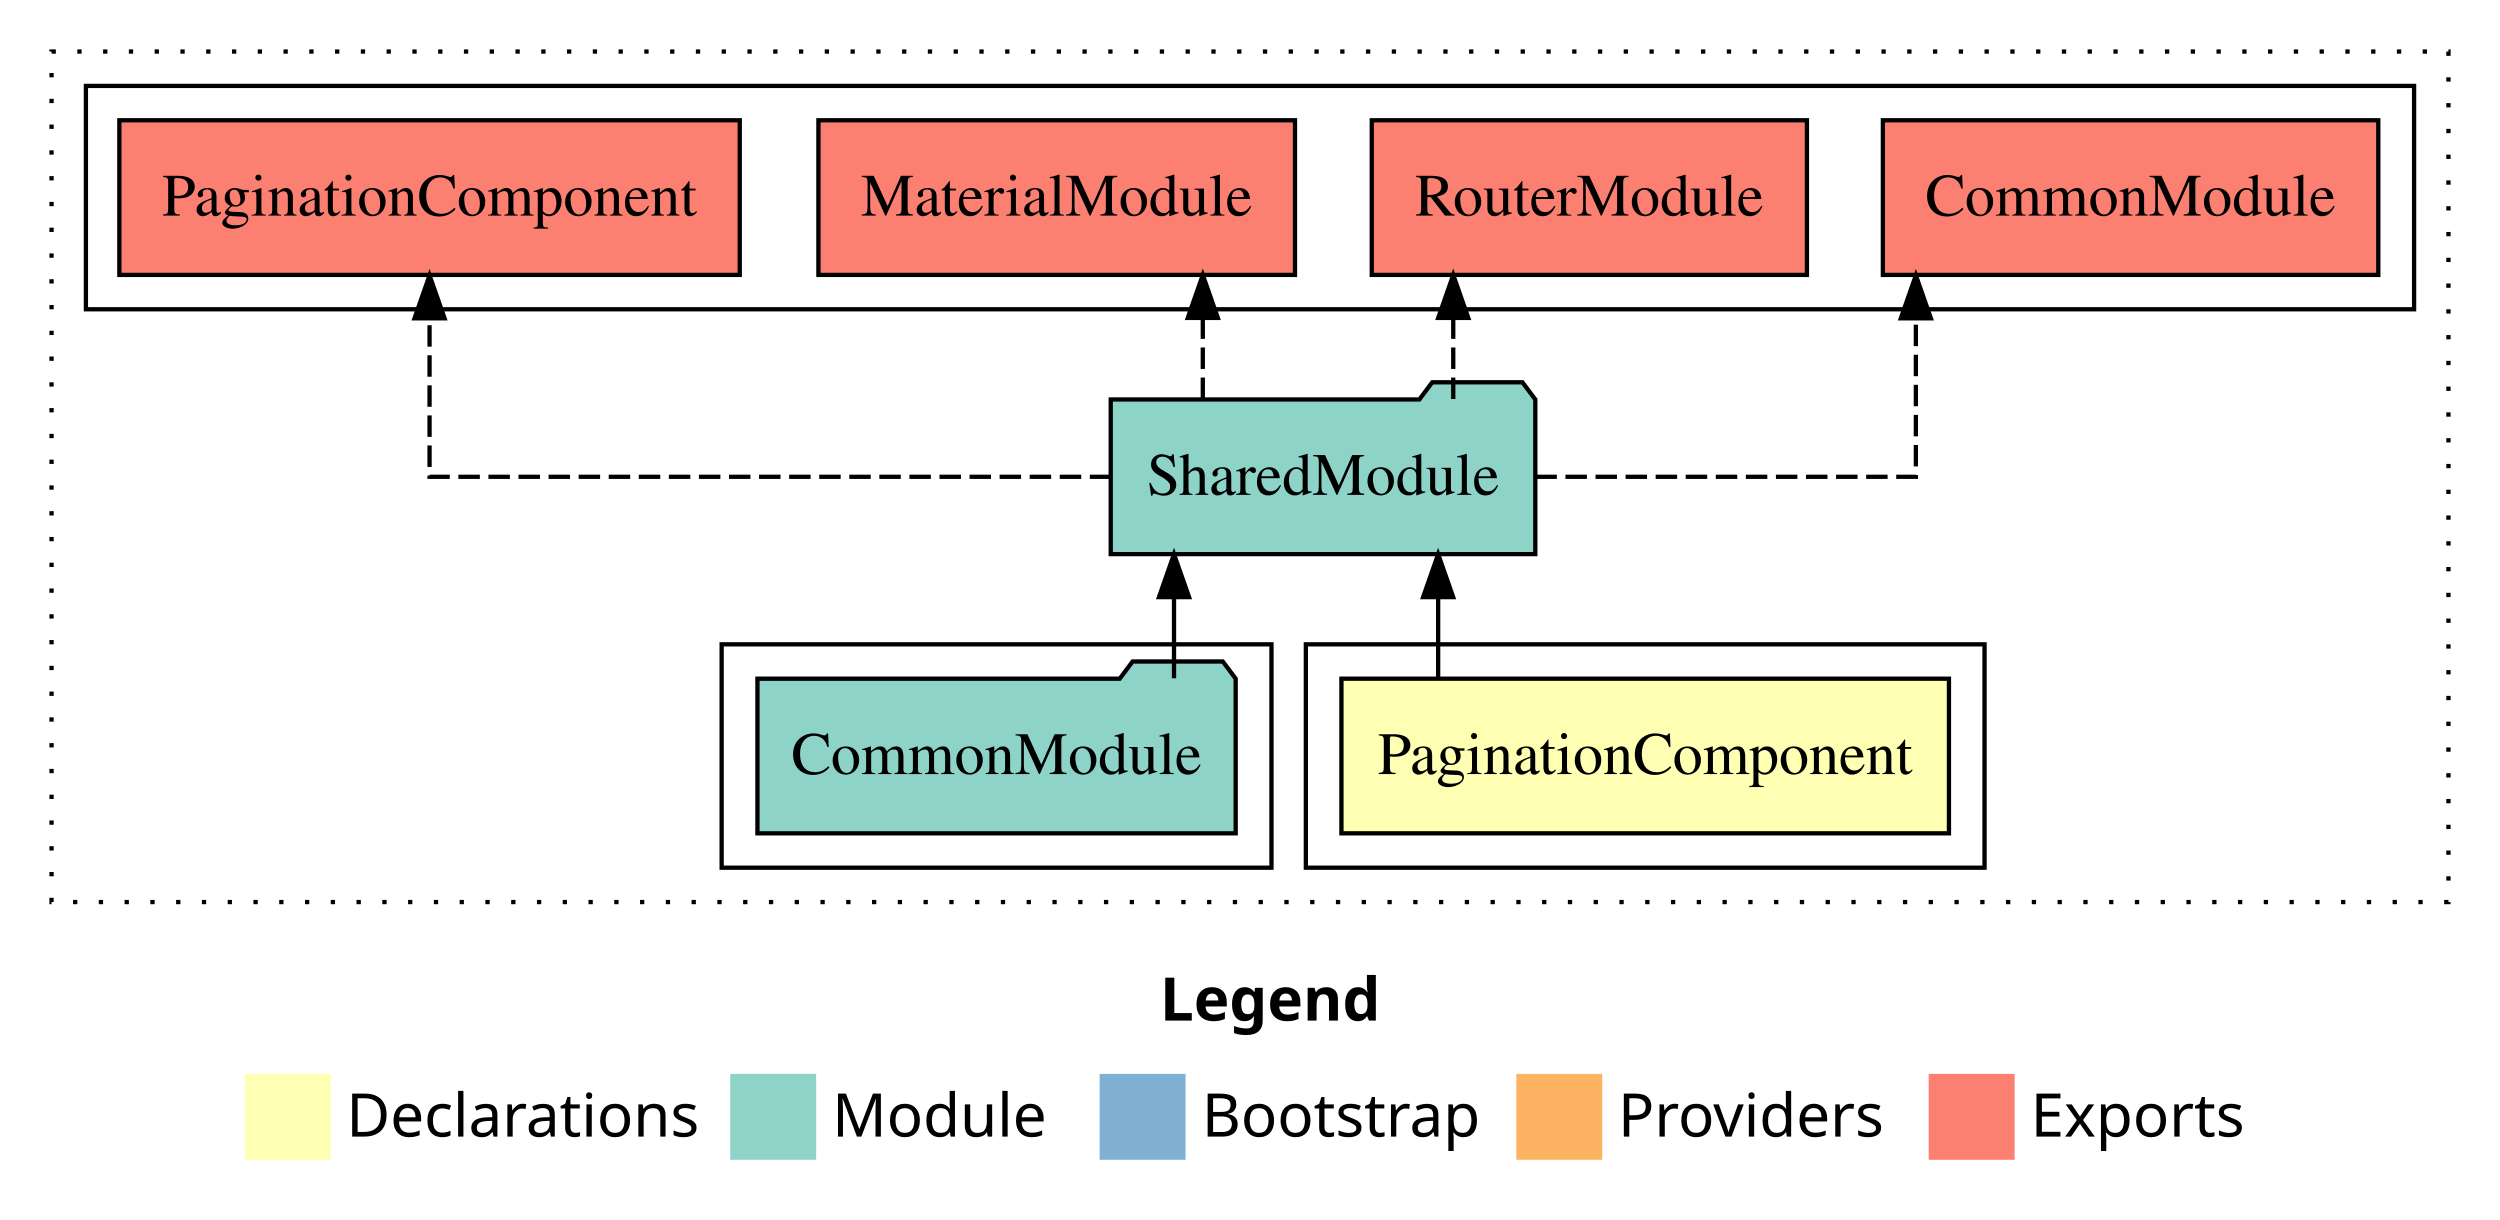
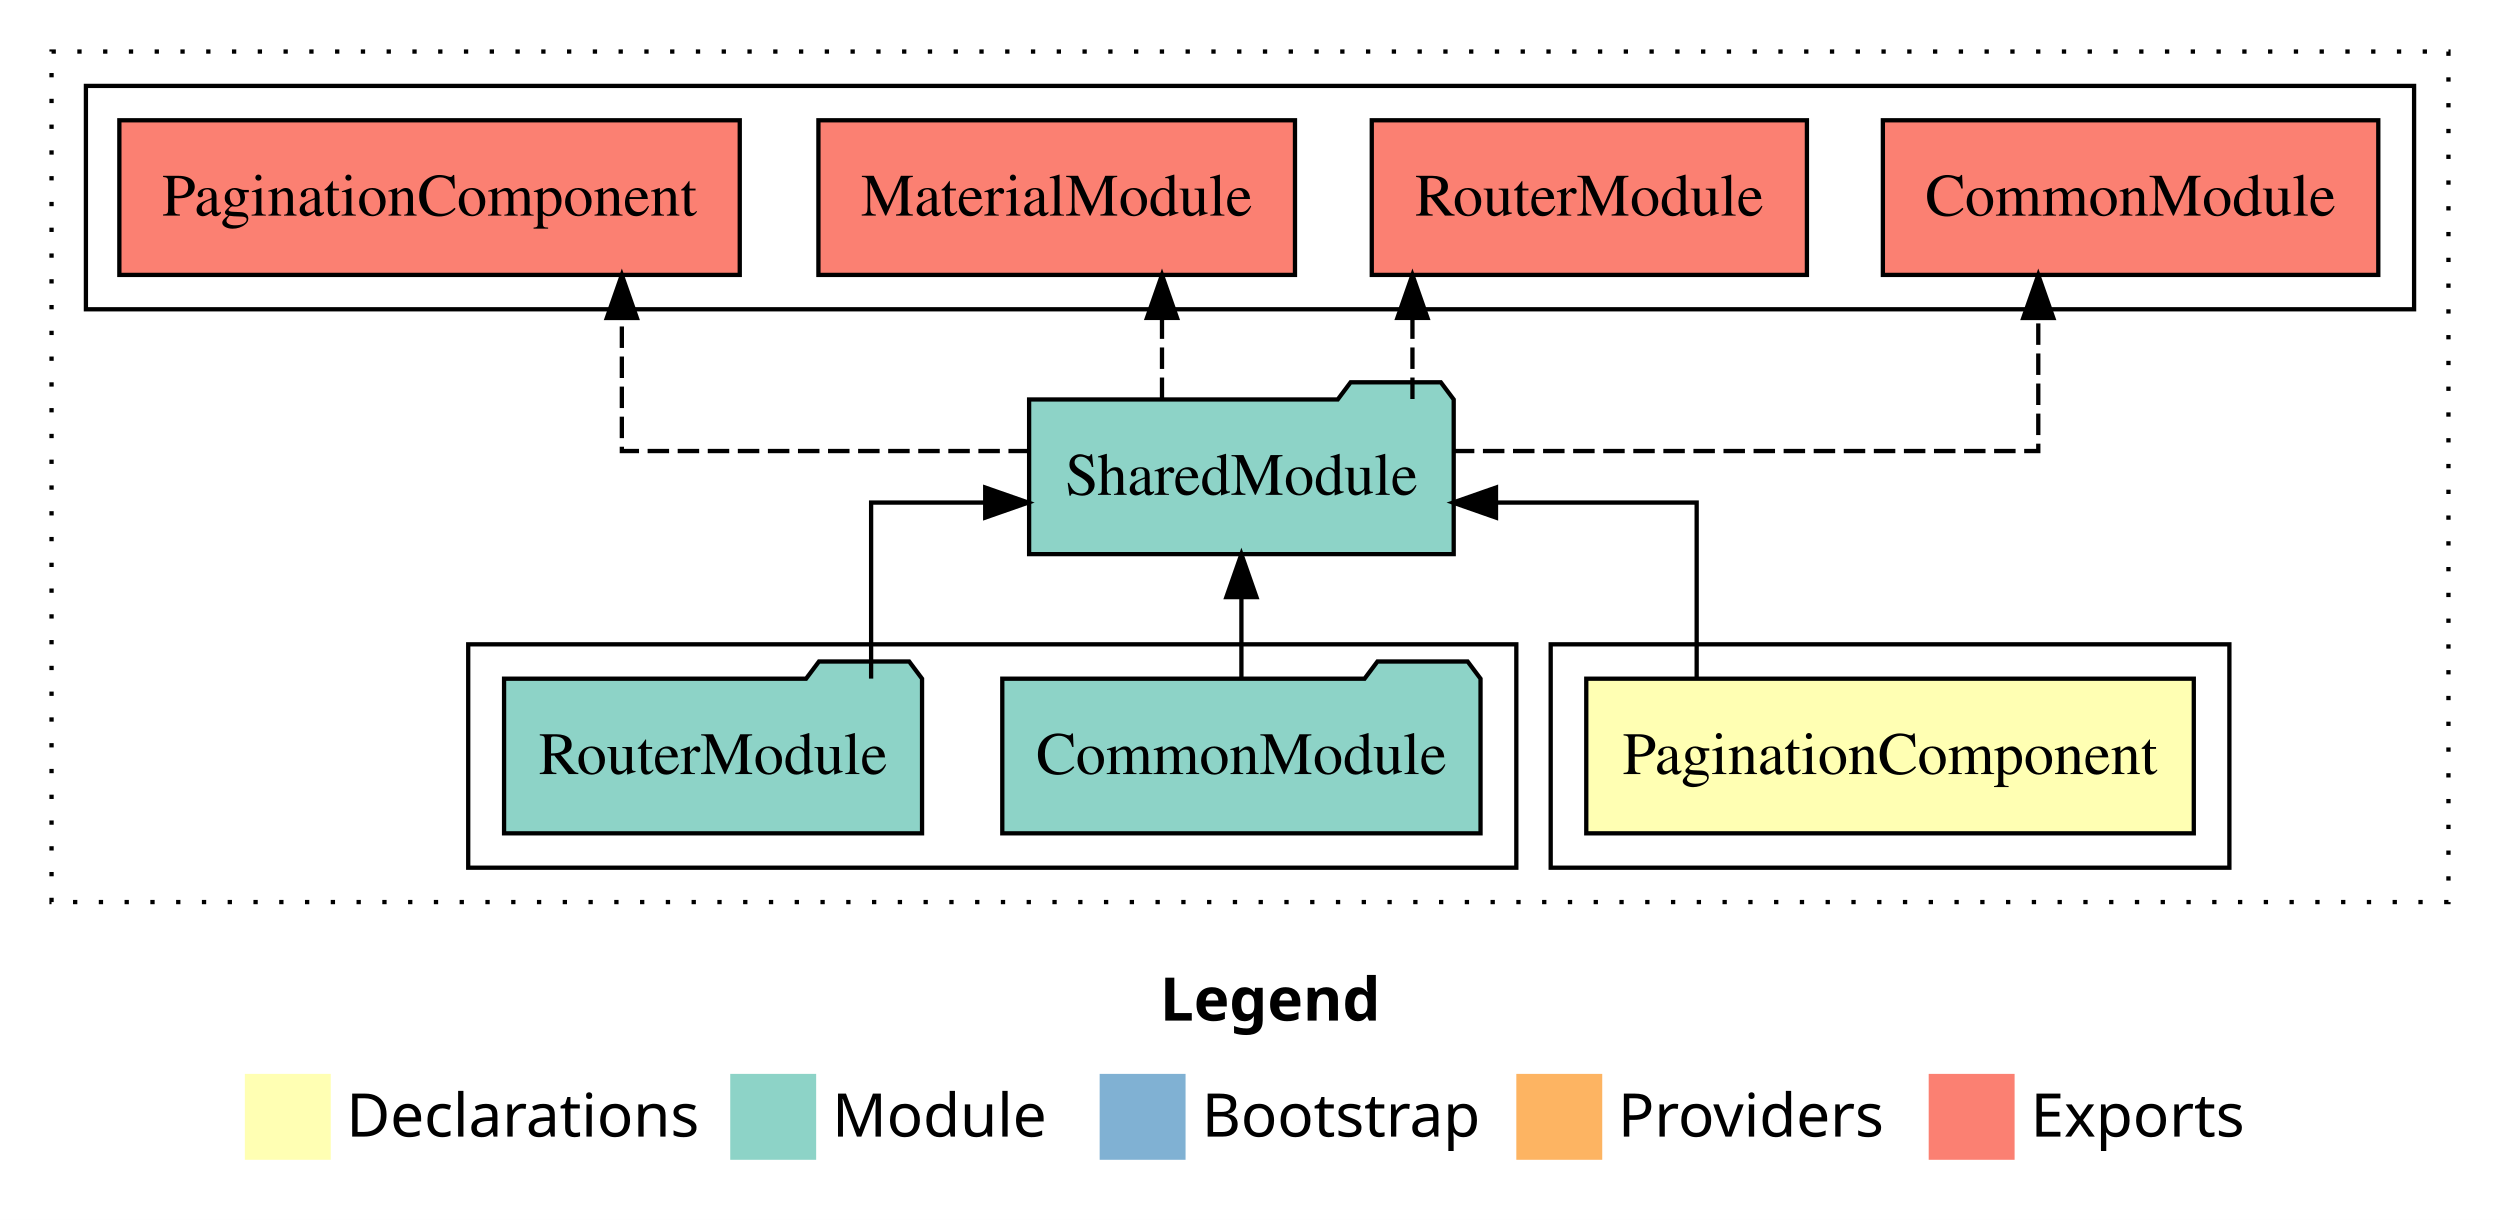
<svg xmlns="http://www.w3.org/2000/svg" width="582pt" height="284pt" viewBox="0.00 0.00 582.00 284.00">
  <g id="graph0" class="graph" transform="scale(1 1) rotate(0) translate(4 280)">
    <polygon fill="white" stroke="none" points="-4,4 -4,-280 578,-280 578,4 -4,4" />
    <text text-anchor="start" x="266.009" y="-42.4" font-family="sans-serif" font-weight="bold" font-size="14.00">Legend</text>
    <polygon fill="#ffffb3" stroke="none" points="53,-10 53,-30 73,-30 73,-10 53,-10" />
    <text text-anchor="start" x="76.629" y="-15.4" font-family="sans-serif" font-size="14.00">  Declarations</text>
    <polygon fill="#8dd3c7" stroke="none" points="166,-10 166,-30 186,-30 186,-10 166,-10" />
    <text text-anchor="start" x="189.725" y="-15.4" font-family="sans-serif" font-size="14.00">  Module</text>
    <polygon fill="#80b1d3" stroke="none" points="252,-10 252,-30 272,-30 272,-10 252,-10" />
    <text text-anchor="start" x="275.781" y="-15.4" font-family="sans-serif" font-size="14.00">  Bootstrap</text>
    <polygon fill="#fdb462" stroke="none" points="349,-10 349,-30 369,-30 369,-10 349,-10" />
    <text text-anchor="start" x="372.673" y="-15.4" font-family="sans-serif" font-size="14.00">  Providers</text>
    <polygon fill="#fb8072" stroke="none" points="445,-10 445,-30 465,-30 465,-10 445,-10" />
    <text text-anchor="start" x="468.726" y="-15.4" font-family="sans-serif" font-size="14.00">  Exports</text>
    <g id="clust1" class="cluster">
      <polygon fill="none" stroke="black" stroke-dasharray="1,5" points="8,-70 8,-268 566,-268 566,-70 8,-70" />
    </g>
    <g id="clust2" class="cluster">
-       <polygon fill="none" stroke="black" points="300,-78 300,-130 458,-130 458,-78 300,-78" />
+       <polygon fill="none" stroke="black" points="357,-78 357,-130 515,-130 515,-78 357,-78" />
    </g>
    <g id="clust4" class="cluster">
-       <polygon fill="none" stroke="black" points="164,-78 164,-130 292,-130 292,-78 164,-78" />
+       <polygon fill="none" stroke="black" points="105,-78 105,-130 349,-130 349,-78 105,-78" />
    </g>
    <g id="clust5" class="cluster">
      <polygon fill="none" stroke="black" points="16,-208 16,-260 558,-260 558,-208 16,-208" />
    </g>
    <g id="node1" class="node">
-       <polygon fill="#ffffb3" stroke="black" points="449.716,-122 308.284,-122 308.284,-86 449.716,-86 449.716,-122" />
-       <text text-anchor="middle" x="379" y="-99.8" font-family="Times,serif" font-size="14.00">PaginationComponent</text>
+       <polygon fill="#ffffb3" stroke="black" points="506.716,-122 365.284,-122 365.284,-86 506.716,-86 506.716,-122" />
+       <text text-anchor="middle" x="436" y="-99.8" font-family="Times,serif" font-size="14.00">PaginationComponent</text>
    </g>
    <g id="node2" class="node">
-       <polygon fill="#8dd3c7" stroke="black" points="353.423,-187 350.423,-191 329.423,-191 326.423,-187 254.577,-187 254.577,-151 353.423,-151 353.423,-187" />
-       <text text-anchor="middle" x="304" y="-164.8" font-family="Times,serif" font-size="14.00">SharedModule</text>
+       <polygon fill="#8dd3c7" stroke="black" points="334.423,-187 331.423,-191 310.423,-191 307.423,-187 235.577,-187 235.577,-151 334.423,-151 334.423,-187" />
+       <text text-anchor="middle" x="285" y="-164.8" font-family="Times,serif" font-size="14.00">SharedModule</text>
    </g>
    <g id="edge1" class="edge">
-       <path fill="none" stroke="black" d="M330.802,-122.106C330.802,-122.106 330.802,-140.991 330.802,-140.991" />
-       <polygon fill="black" stroke="black" points="327.302,-140.991 330.802,-150.991 334.302,-140.991 327.302,-140.991" />
+       <path fill="none" stroke="black" d="M390.984,-122.023C390.984,-139.373 390.984,-163 390.984,-163 390.984,-163 344.269,-163 344.269,-163" />
+       <polygon fill="black" stroke="black" points="344.269,-159.5 334.269,-163 344.269,-166.5 344.269,-159.5" />
    </g>
-     <g id="node4" class="node">
+     <g id="node5" class="node">
      <polygon fill="#fb8072" stroke="black" points="549.668,-252 434.332,-252 434.332,-216 549.668,-216 549.668,-252" />
      <text text-anchor="middle" x="492" y="-229.8" font-family="Times,serif" font-size="14.00">CommonModule </text>
    </g>
-     <g id="edge3" class="edge">
-       <path fill="none" stroke="black" stroke-dasharray="5,2" d="M353.436,-169C393.037,-169 442.012,-169 442.012,-169 442.012,-169 442.012,-205.894 442.012,-205.894" />
-       <polygon fill="black" stroke="black" points="438.512,-205.894 442.012,-215.894 445.512,-205.894 438.512,-205.894" />
+     <g id="edge4" class="edge">
+       <path fill="none" stroke="black" stroke-dasharray="5,2" d="M334.227,-175C389.186,-175 470.512,-175 470.512,-175 470.512,-175 470.512,-205.977 470.512,-205.977" />
+       <polygon fill="black" stroke="black" points="467.012,-205.977 470.512,-215.977 474.012,-205.978 467.012,-205.977" />
    </g>
-     <g id="node5" class="node">
+     <g id="node6" class="node">
      <polygon fill="#fb8072" stroke="black" points="416.652,-252 315.348,-252 315.348,-216 416.652,-216 416.652,-252" />
      <text text-anchor="middle" x="366" y="-229.8" font-family="Times,serif" font-size="14.00">RouterModule </text>
    </g>
-     <g id="edge4" class="edge">
-       <path fill="none" stroke="black" stroke-dasharray="5,2" d="M334.317,-187.106C334.317,-187.106 334.317,-205.991 334.317,-205.991" />
-       <polygon fill="black" stroke="black" points="330.818,-205.991 334.317,-215.991 337.818,-205.991 330.818,-205.991" />
+     <g id="edge5" class="edge">
+       <path fill="none" stroke="black" stroke-dasharray="5,2" d="M324.817,-187.106C324.817,-187.106 324.817,-205.991 324.817,-205.991" />
+       <polygon fill="black" stroke="black" points="321.318,-205.991 324.817,-215.991 328.318,-205.991 321.318,-205.991" />
    </g>
-     <g id="node6" class="node">
+     <g id="node7" class="node">
      <polygon fill="#fb8072" stroke="black" points="297.472,-252 186.528,-252 186.528,-216 297.472,-216 297.472,-252" />
      <text text-anchor="middle" x="242" y="-229.8" font-family="Times,serif" font-size="14.00">MaterialModule </text>
    </g>
-     <g id="edge5" class="edge">
-       <path fill="none" stroke="black" stroke-dasharray="5,2" d="M276.012,-187.106C276.012,-187.106 276.012,-205.991 276.012,-205.991" />
-       <polygon fill="black" stroke="black" points="272.512,-205.991 276.012,-215.991 279.512,-205.991 272.512,-205.991" />
+     <g id="edge6" class="edge">
+       <path fill="none" stroke="black" stroke-dasharray="5,2" d="M266.512,-187.106C266.512,-187.106 266.512,-205.991 266.512,-205.991" />
+       <polygon fill="black" stroke="black" points="263.012,-205.991 266.512,-215.991 270.012,-205.991 263.012,-205.991" />
    </g>
-     <g id="node7" class="node">
+     <g id="node8" class="node">
      <polygon fill="#fb8072" stroke="black" points="168.216,-252 23.784,-252 23.784,-216 168.216,-216 168.216,-252" />
      <text text-anchor="middle" x="96" y="-229.8" font-family="Times,serif" font-size="14.00">PaginationComponent </text>
    </g>
-     <g id="edge6" class="edge">
-       <path fill="none" stroke="black" stroke-dasharray="5,2" d="M254.707,-169C193.198,-169 96,-169 96,-169 96,-169 96,-205.894 96,-205.894" />
-       <polygon fill="black" stroke="black" points="92.5,-205.894 96,-215.894 99.5,-205.894 92.5,-205.894" />
+     <g id="edge7" class="edge">
+       <path fill="none" stroke="black" stroke-dasharray="5,2" d="M235.766,-175C193.983,-175 140.766,-175 140.766,-175 140.766,-175 140.766,-205.977 140.766,-205.977" />
+       <polygon fill="black" stroke="black" points="137.266,-205.977 140.766,-215.977 144.266,-205.978 137.266,-205.977" />
    </g>
    <g id="node3" class="node">
-       <polygon fill="#8dd3c7" stroke="black" points="283.668,-122 280.668,-126 259.668,-126 256.668,-122 172.332,-122 172.332,-86 283.668,-86 283.668,-122" />
-       <text text-anchor="middle" x="228" y="-99.8" font-family="Times,serif" font-size="14.00">CommonModule</text>
+       <polygon fill="#8dd3c7" stroke="black" points="340.668,-122 337.668,-126 316.668,-126 313.668,-122 229.332,-122 229.332,-86 340.668,-86 340.668,-122" />
+       <text text-anchor="middle" x="285" y="-99.8" font-family="Times,serif" font-size="14.00">CommonModule</text>
    </g>
    <g id="edge2" class="edge">
-       <path fill="none" stroke="black" d="M269.311,-122.106C269.311,-122.106 269.311,-140.991 269.311,-140.991" />
-       <polygon fill="black" stroke="black" points="265.811,-140.991 269.311,-150.991 272.811,-140.991 265.811,-140.991" />
+       <path fill="none" stroke="black" d="M285,-122.106C285,-122.106 285,-140.991 285,-140.991" />
+       <polygon fill="black" stroke="black" points="281.5,-140.991 285,-150.991 288.5,-140.991 281.5,-140.991" />
+     </g>
+     <g id="node4" class="node">
+       <polygon fill="#8dd3c7" stroke="black" points="210.653,-122 207.653,-126 186.653,-126 183.653,-122 113.347,-122 113.347,-86 210.653,-86 210.653,-122" />
+       <text text-anchor="middle" x="162" y="-99.8" font-family="Times,serif" font-size="14.00">RouterModule</text>
+     </g>
+     <g id="edge3" class="edge">
+       <path fill="none" stroke="black" d="M198.795,-122.023C198.795,-139.373 198.795,-163 198.795,-163 198.795,-163 225.354,-163 225.354,-163" />
+       <polygon fill="black" stroke="black" points="225.354,-166.5 235.354,-163 225.354,-159.5 225.354,-166.5" />
    </g>
  </g>
</svg>
